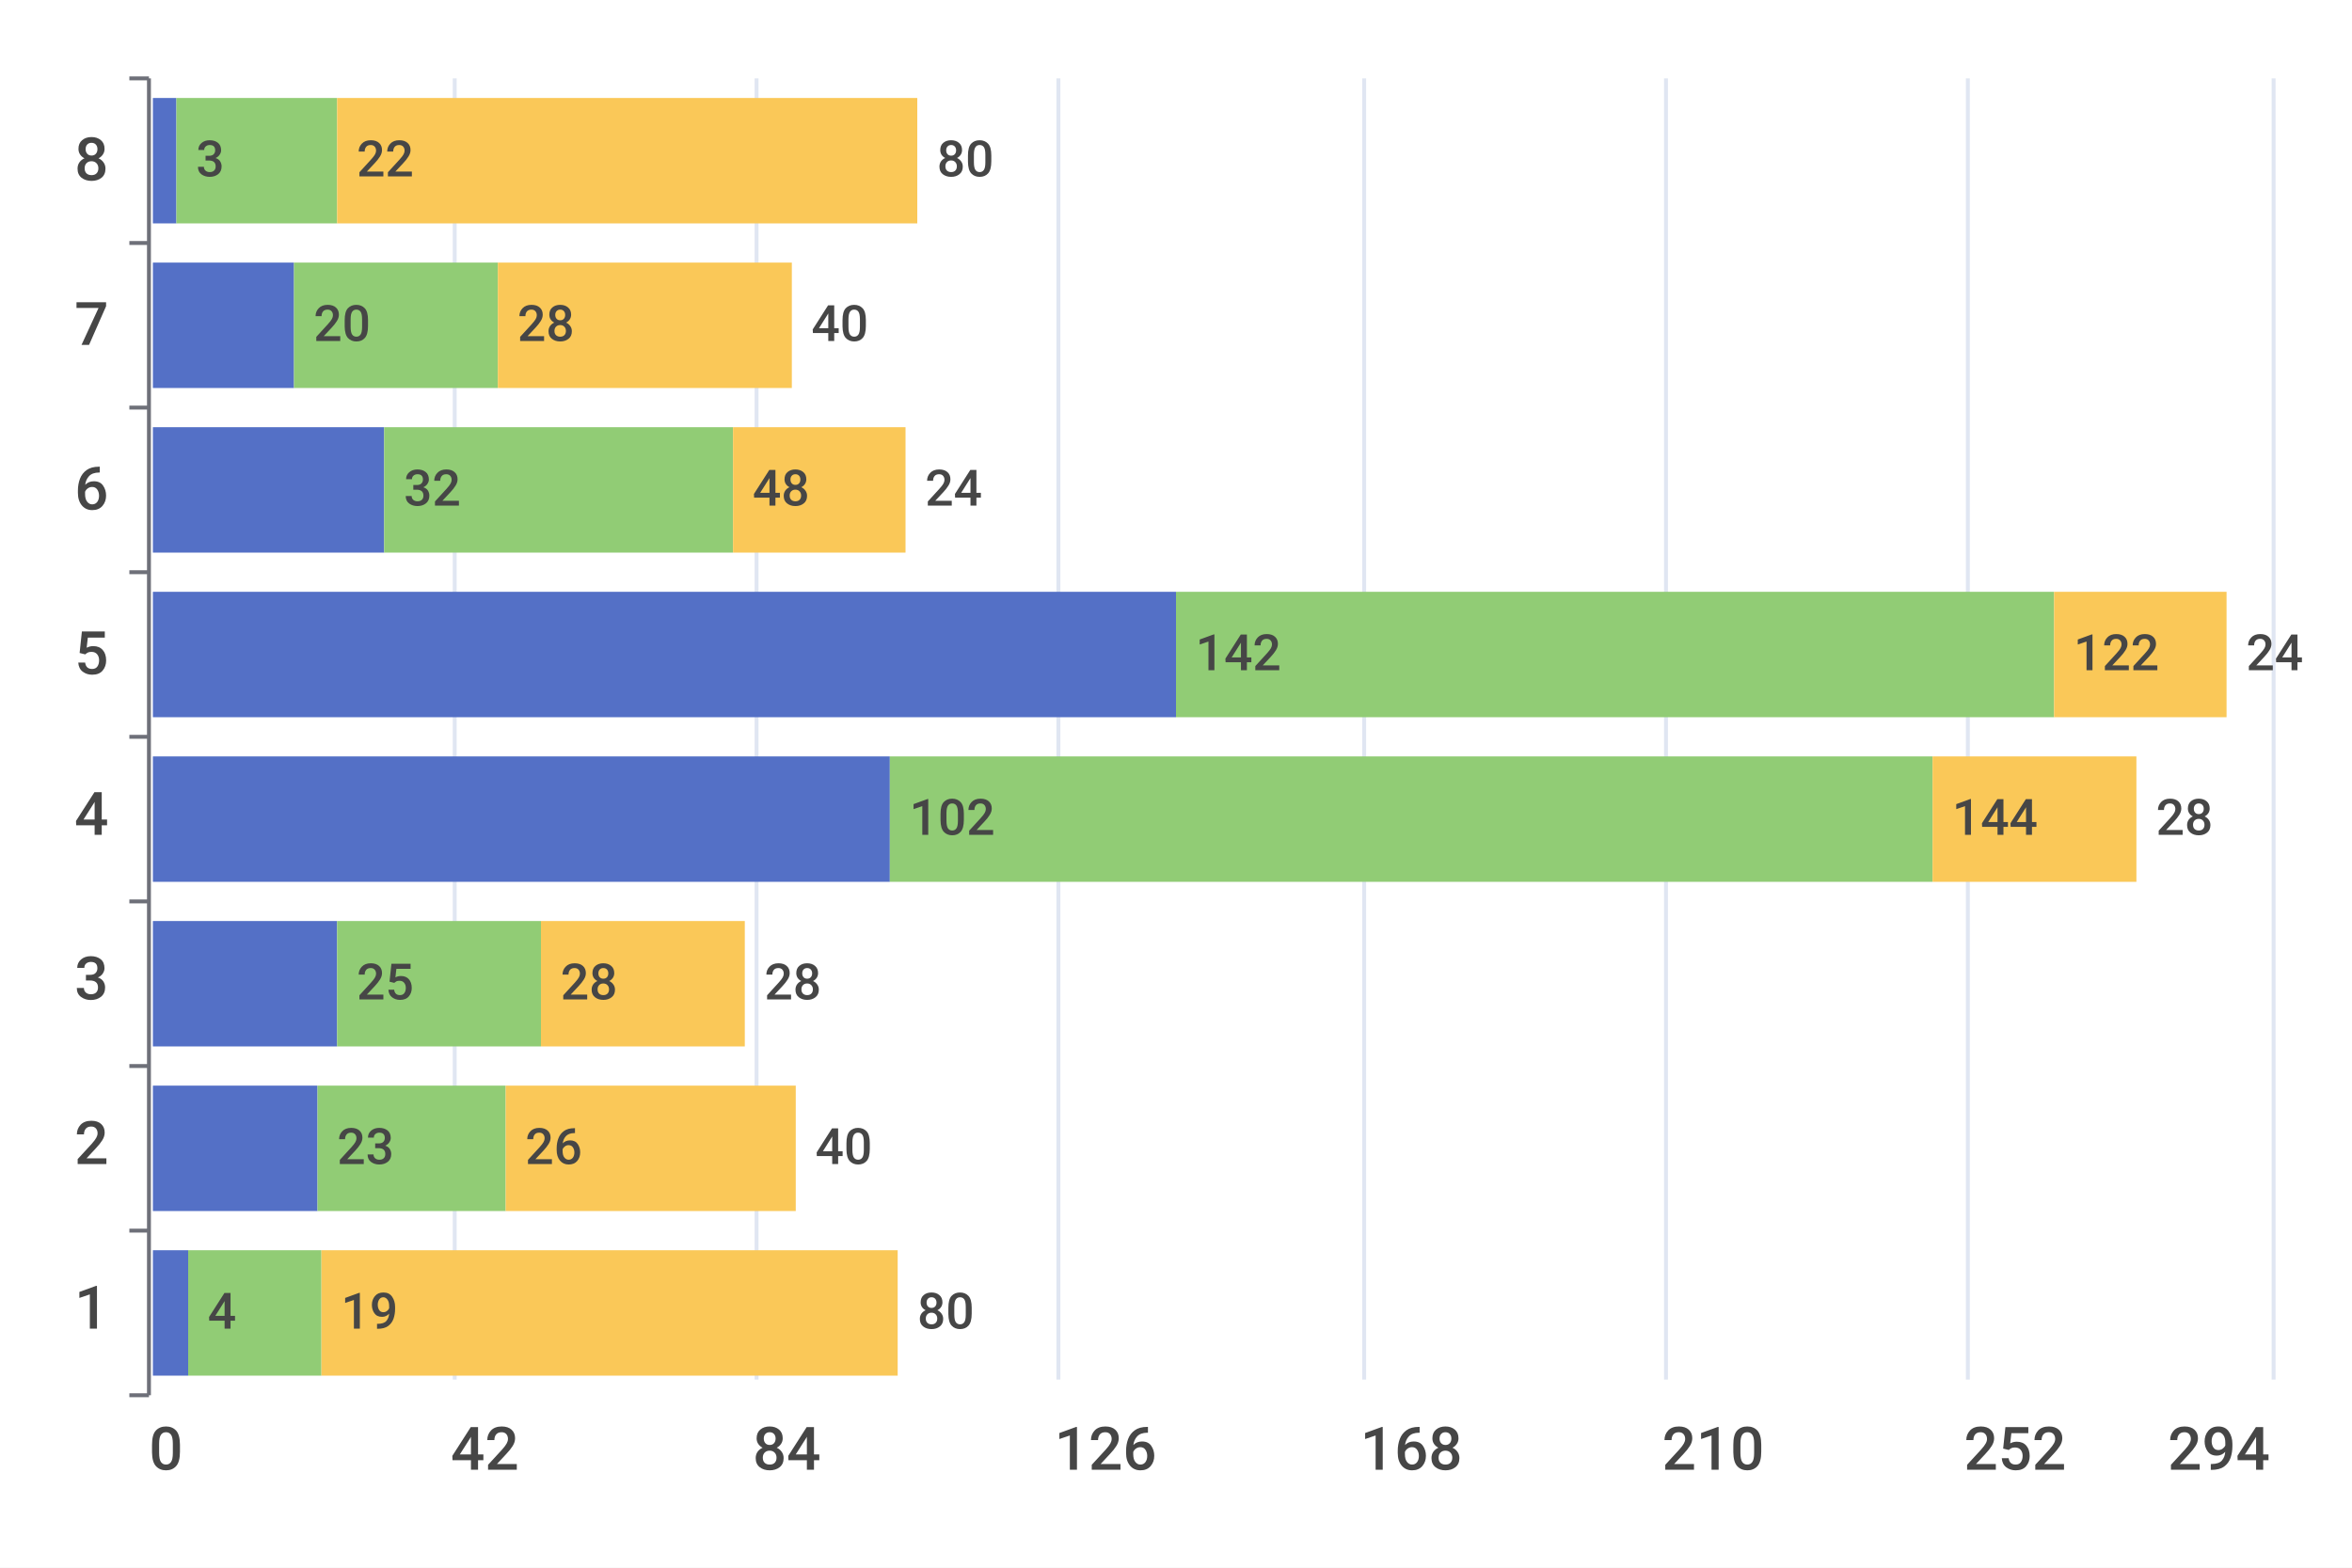
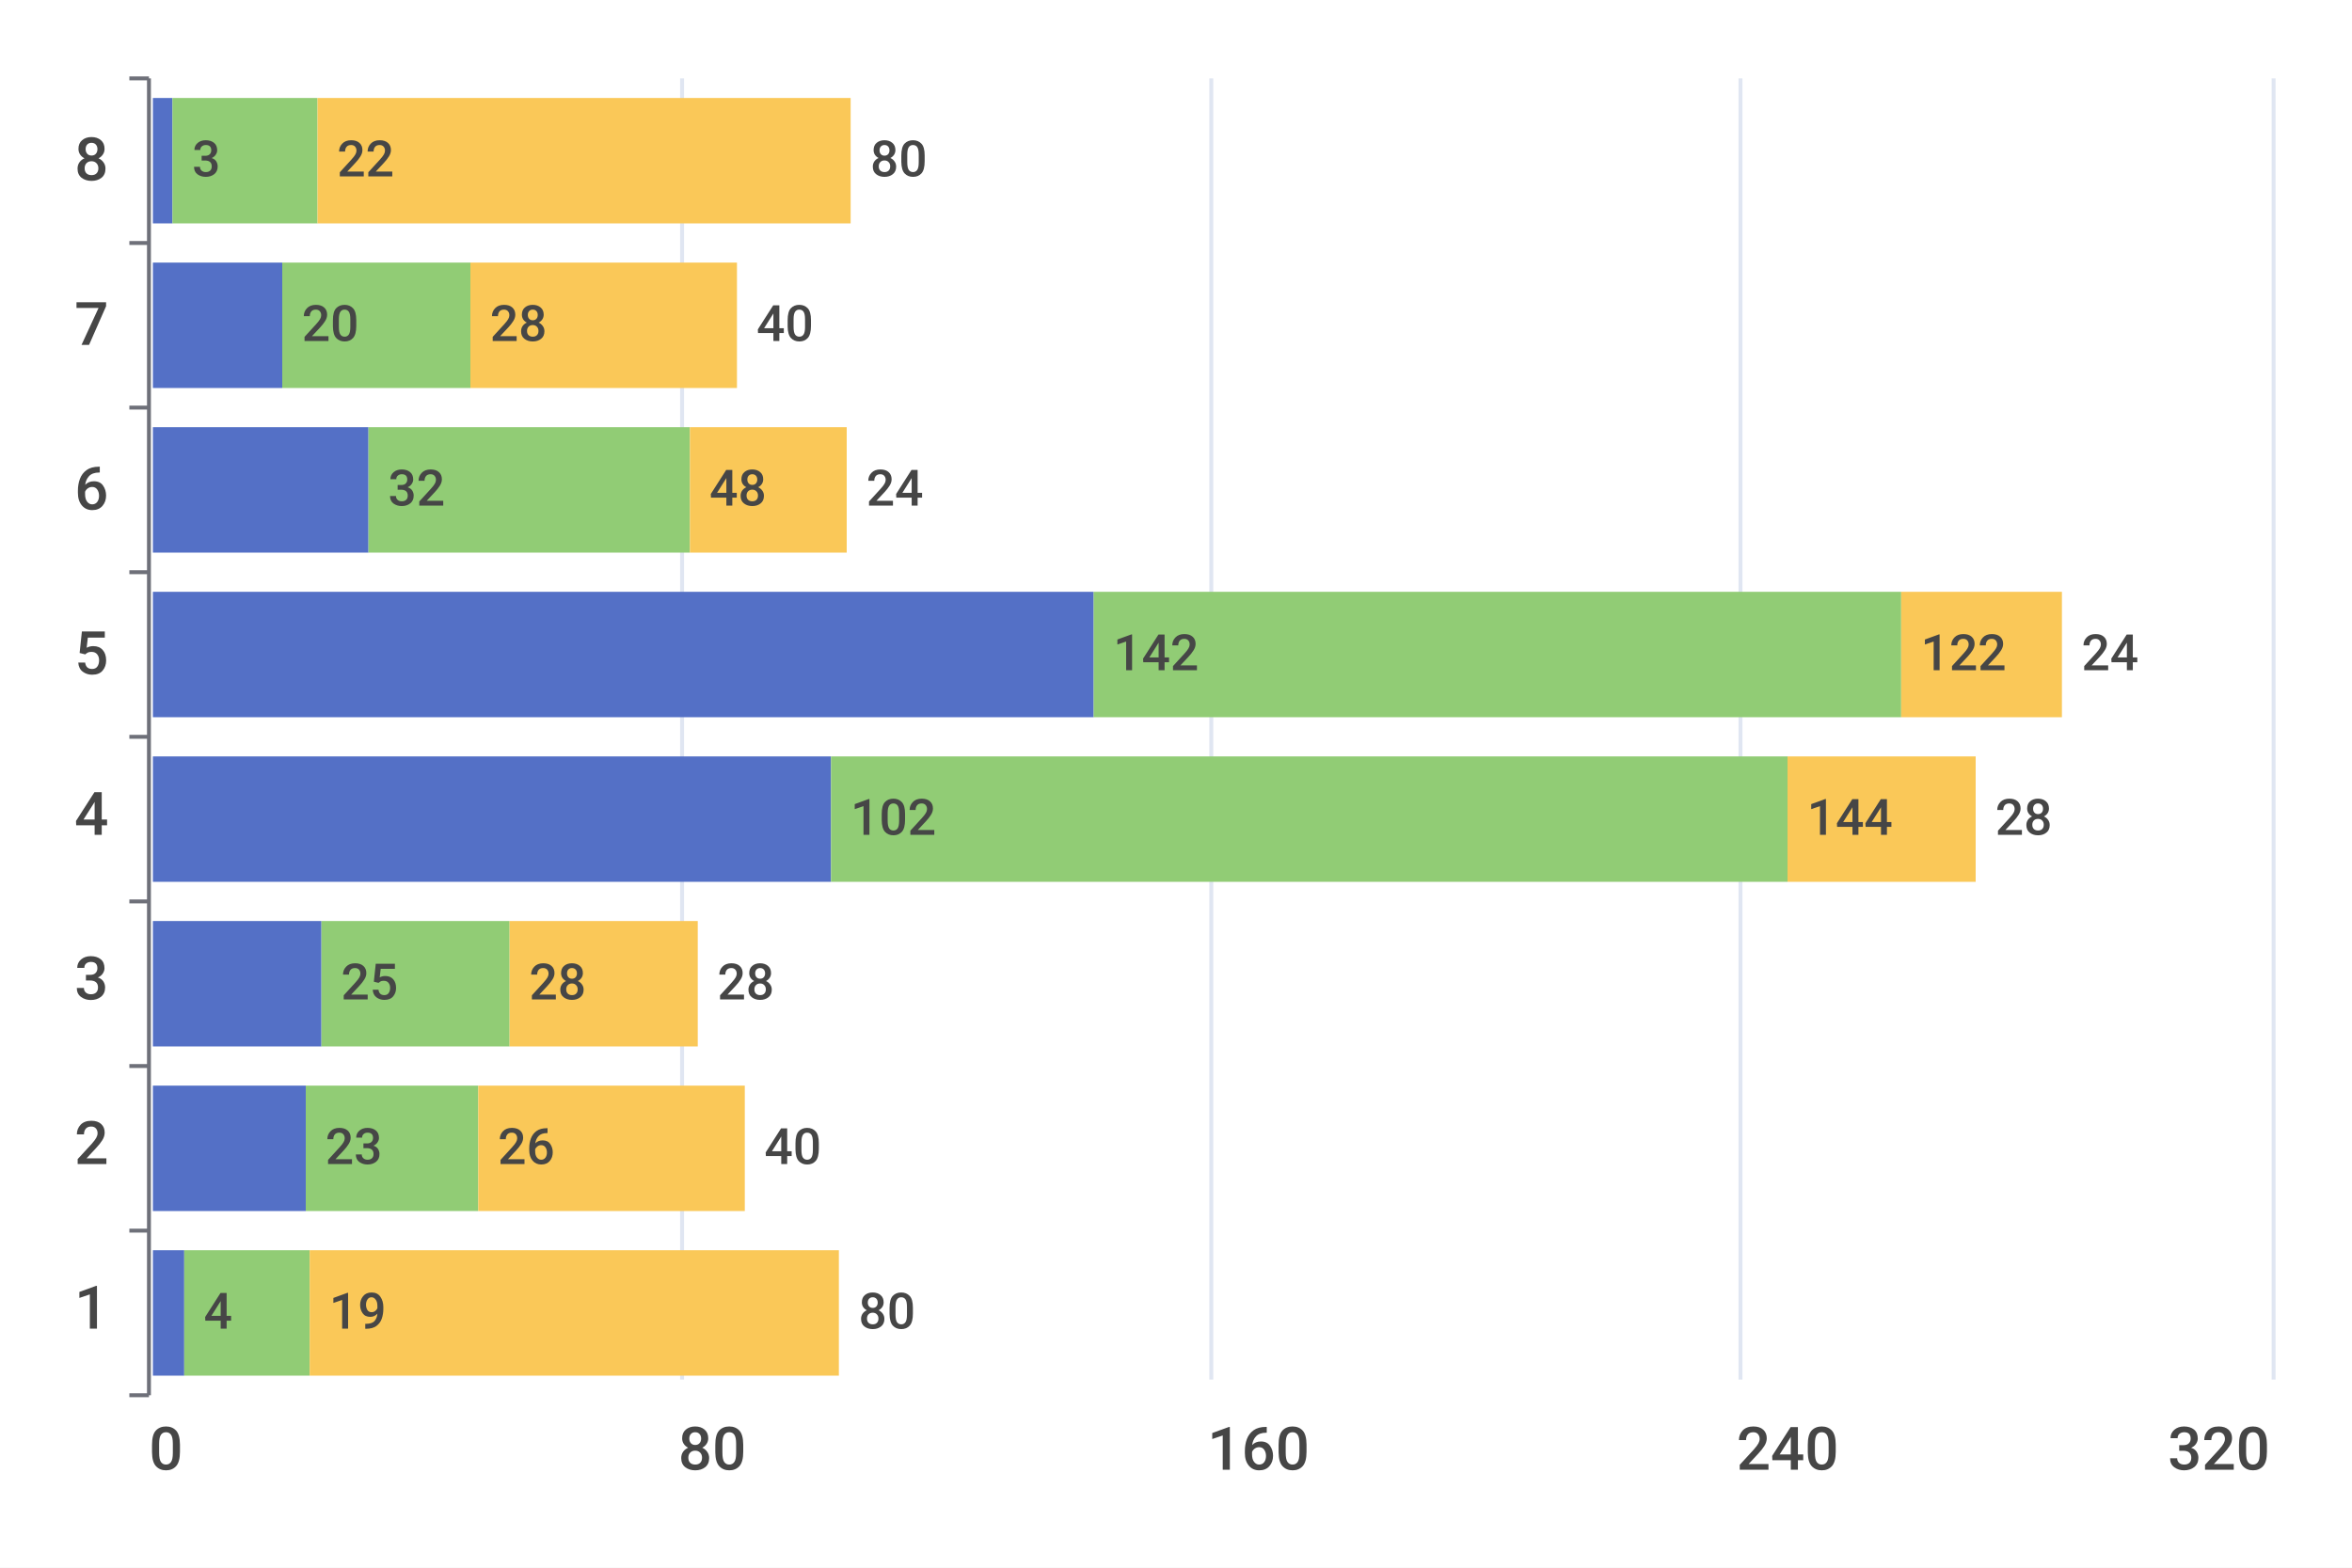
<svg xmlns="http://www.w3.org/2000/svg" viewBox="0 0 600 400">
  <path d="M 0 0 L 600 0 L 600 400 L 0 400 L 0 0" style="stroke:none;fill:white" />
  <path d="M 38 20 L 38 356" style="stroke-width:1;stroke:rgb(110,112,121);fill:none" />
  <path d="M 33 20 L 38 20" style="stroke-width:1;stroke:rgb(110,112,121);fill:none" />
  <path d="M 33 62 L 38 62" style="stroke-width:1;stroke:rgb(110,112,121);fill:none" />
  <path d="M 33 104 L 38 104" style="stroke-width:1;stroke:rgb(110,112,121);fill:none" />
  <path d="M 33 146 L 38 146" style="stroke-width:1;stroke:rgb(110,112,121);fill:none" />
  <path d="M 33 188 L 38 188" style="stroke-width:1;stroke:rgb(110,112,121);fill:none" />
  <path d="M 33 230 L 38 230" style="stroke-width:1;stroke:rgb(110,112,121);fill:none" />
  <path d="M 33 272 L 38 272" style="stroke-width:1;stroke:rgb(110,112,121);fill:none" />
  <path d="M 33 314 L 38 314" style="stroke-width:1;stroke:rgb(110,112,121);fill:none" />
  <path d="M 33 356 L 38 356" style="stroke-width:1;stroke:rgb(110,112,121);fill:none" />
  <text x="19" y="46" style="stroke:none;fill:rgb(70,70,70);font-size:15.3px;font-family:'Roboto Medium',sans-serif">8</text>
  <text x="19" y="88" style="stroke:none;fill:rgb(70,70,70);font-size:15.3px;font-family:'Roboto Medium',sans-serif">7</text>
  <text x="19" y="130" style="stroke:none;fill:rgb(70,70,70);font-size:15.3px;font-family:'Roboto Medium',sans-serif">6</text>
  <text x="19" y="172" style="stroke:none;fill:rgb(70,70,70);font-size:15.3px;font-family:'Roboto Medium',sans-serif">5</text>
  <text x="19" y="213" style="stroke:none;fill:rgb(70,70,70);font-size:15.3px;font-family:'Roboto Medium',sans-serif">4</text>
  <text x="19" y="255" style="stroke:none;fill:rgb(70,70,70);font-size:15.3px;font-family:'Roboto Medium',sans-serif">3</text>
  <text x="19" y="297" style="stroke:none;fill:rgb(70,70,70);font-size:15.3px;font-family:'Roboto Medium',sans-serif">2</text>
  <text x="19" y="339" style="stroke:none;fill:rgb(70,70,70);font-size:15.3px;font-family:'Roboto Medium',sans-serif">1</text>
  <text x="38" y="375" style="stroke:none;fill:rgb(70,70,70);font-size:15.3px;font-family:'Roboto Medium',sans-serif">0</text>
-   <text x="115" y="375" style="stroke:none;fill:rgb(70,70,70);font-size:15.3px;font-family:'Roboto Medium',sans-serif">42</text>
-   <text x="192" y="375" style="stroke:none;fill:rgb(70,70,70);font-size:15.3px;font-family:'Roboto Medium',sans-serif">84</text>
-   <text x="269" y="375" style="stroke:none;fill:rgb(70,70,70);font-size:15.3px;font-family:'Roboto Medium',sans-serif">126</text>
-   <text x="347" y="375" style="stroke:none;fill:rgb(70,70,70);font-size:15.3px;font-family:'Roboto Medium',sans-serif">168</text>
-   <text x="424" y="375" style="stroke:none;fill:rgb(70,70,70);font-size:15.3px;font-family:'Roboto Medium',sans-serif">210</text>
-   <text x="501" y="375" style="stroke:none;fill:rgb(70,70,70);font-size:15.3px;font-family:'Roboto Medium',sans-serif">252</text>
-   <text x="553" y="375" style="stroke:none;fill:rgb(70,70,70);font-size:15.3px;font-family:'Roboto Medium',sans-serif">294</text>
-   <path d="M 116 20 L 116 352" style="stroke-width:1;stroke:rgb(224,230,242);fill:none" />
-   <path d="M 193 20 L 193 352" style="stroke-width:1;stroke:rgb(224,230,242);fill:none" />
-   <path d="M 270 20 L 270 352" style="stroke-width:1;stroke:rgb(224,230,242);fill:none" />
-   <path d="M 348 20 L 348 352" style="stroke-width:1;stroke:rgb(224,230,242);fill:none" />
-   <path d="M 425 20 L 425 352" style="stroke-width:1;stroke:rgb(224,230,242);fill:none" />
-   <path d="M 502 20 L 502 352" style="stroke-width:1;stroke:rgb(224,230,242);fill:none" />
+   <text x="173" y="375" style="stroke:none;fill:rgb(70,70,70);font-size:15.3px;font-family:'Roboto Medium',sans-serif">80</text>
+   <text x="308" y="375" style="stroke:none;fill:rgb(70,70,70);font-size:15.3px;font-family:'Roboto Medium',sans-serif">160</text>
+   <text x="443" y="375" style="stroke:none;fill:rgb(70,70,70);font-size:15.3px;font-family:'Roboto Medium',sans-serif">240</text>
+   <text x="553" y="375" style="stroke:none;fill:rgb(70,70,70);font-size:15.3px;font-family:'Roboto Medium',sans-serif">320</text>
+   <path d="M 174 20 L 174 352" style="stroke-width:1;stroke:rgb(224,230,242);fill:none" />
+   <path d="M 309 20 L 309 352" style="stroke-width:1;stroke:rgb(224,230,242);fill:none" />
+   <path d="M 444 20 L 444 352" style="stroke-width:1;stroke:rgb(224,230,242);fill:none" />
  <path d="M 580 20 L 580 352" style="stroke-width:1;stroke:rgb(224,230,242);fill:none" />
-   <path d="M 39 319 L 48 319 L 48 351 L 39 351 L 39 319" style="stroke:none;fill:rgb(84,112,198)" />
-   <path d="M 39 277 L 81 277 L 81 309 L 39 309 L 39 277" style="stroke:none;fill:rgb(84,112,198)" />
-   <path d="M 39 235 L 86 235 L 86 267 L 39 267 L 39 235" style="stroke:none;fill:rgb(84,112,198)" />
-   <path d="M 39 193 L 227 193 L 227 225 L 39 225 L 39 193" style="stroke:none;fill:rgb(84,112,198)" />
-   <path d="M 39 151 L 300 151 L 300 183 L 39 183 L 39 151" style="stroke:none;fill:rgb(84,112,198)" />
-   <path d="M 39 109 L 98 109 L 98 141 L 39 141 L 39 109" style="stroke:none;fill:rgb(84,112,198)" />
-   <path d="M 39 67 L 75 67 L 75 99 L 39 99 L 39 67" style="stroke:none;fill:rgb(84,112,198)" />
-   <path d="M 39 25 L 45 25 L 45 57 L 39 57 L 39 25" style="stroke:none;fill:rgb(84,112,198)" />
-   <path d="M 48 319 L 82 319 L 82 351 L 48 351 L 48 319" style="stroke:none;fill:rgb(145,204,117)" />
-   <path d="M 81 277 L 129 277 L 129 309 L 81 309 L 81 277" style="stroke:none;fill:rgb(145,204,117)" />
-   <path d="M 86 235 L 138 235 L 138 267 L 86 267 L 86 235" style="stroke:none;fill:rgb(145,204,117)" />
-   <path d="M 227 193 L 493 193 L 493 225 L 227 225 L 227 193" style="stroke:none;fill:rgb(145,204,117)" />
-   <path d="M 300 151 L 524 151 L 524 183 L 300 183 L 300 151" style="stroke:none;fill:rgb(145,204,117)" />
-   <path d="M 98 109 L 187 109 L 187 141 L 98 141 L 98 109" style="stroke:none;fill:rgb(145,204,117)" />
-   <path d="M 75 67 L 127 67 L 127 99 L 75 99 L 75 67" style="stroke:none;fill:rgb(145,204,117)" />
-   <path d="M 45 25 L 86 25 L 86 57 L 45 57 L 45 25" style="stroke:none;fill:rgb(145,204,117)" />
-   <path d="M 82 319 L 229 319 L 229 351 L 82 351 L 82 319" style="stroke:none;fill:rgb(250,200,88)" />
-   <path d="M 129 277 L 203 277 L 203 309 L 129 309 L 129 277" style="stroke:none;fill:rgb(250,200,88)" />
-   <path d="M 138 235 L 190 235 L 190 267 L 138 267 L 138 235" style="stroke:none;fill:rgb(250,200,88)" />
-   <path d="M 493 193 L 545 193 L 545 225 L 493 225 L 493 193" style="stroke:none;fill:rgb(250,200,88)" />
-   <path d="M 524 151 L 568 151 L 568 183 L 524 183 L 524 151" style="stroke:none;fill:rgb(250,200,88)" />
-   <path d="M 187 109 L 231 109 L 231 141 L 187 141 L 187 109" style="stroke:none;fill:rgb(250,200,88)" />
-   <path d="M 127 67 L 202 67 L 202 99 L 127 99 L 127 67" style="stroke:none;fill:rgb(250,200,88)" />
-   <path d="M 86 25 L 234 25 L 234 57 L 86 57 L 86 25" style="stroke:none;fill:rgb(250,200,88)" />
-   <text x="53" y="339" style="stroke:none;fill:rgb(70,70,70);font-size:12.8px;font-family:'Roboto Medium',sans-serif">4</text>
-   <text x="86" y="297" style="stroke:none;fill:rgb(70,70,70);font-size:12.8px;font-family:'Roboto Medium',sans-serif">23</text>
-   <text x="91" y="255" style="stroke:none;fill:rgb(70,70,70);font-size:12.8px;font-family:'Roboto Medium',sans-serif">25</text>
-   <text x="232" y="213" style="stroke:none;fill:rgb(70,70,70);font-size:12.8px;font-family:'Roboto Medium',sans-serif">102</text>
-   <text x="305" y="171" style="stroke:none;fill:rgb(70,70,70);font-size:12.8px;font-family:'Roboto Medium',sans-serif">142</text>
-   <text x="103" y="129" style="stroke:none;fill:rgb(70,70,70);font-size:12.8px;font-family:'Roboto Medium',sans-serif">32</text>
-   <text x="80" y="87" style="stroke:none;fill:rgb(70,70,70);font-size:12.8px;font-family:'Roboto Medium',sans-serif">20</text>
-   <text x="50" y="45" style="stroke:none;fill:rgb(70,70,70);font-size:12.8px;font-family:'Roboto Medium',sans-serif">3</text>
-   <text x="87" y="339" style="stroke:none;fill:rgb(70,70,70);font-size:12.8px;font-family:'Roboto Medium',sans-serif">19</text>
-   <text x="134" y="297" style="stroke:none;fill:rgb(70,70,70);font-size:12.8px;font-family:'Roboto Medium',sans-serif">26</text>
-   <text x="143" y="255" style="stroke:none;fill:rgb(70,70,70);font-size:12.8px;font-family:'Roboto Medium',sans-serif">28</text>
-   <text x="498" y="213" style="stroke:none;fill:rgb(70,70,70);font-size:12.8px;font-family:'Roboto Medium',sans-serif">144</text>
-   <text x="529" y="171" style="stroke:none;fill:rgb(70,70,70);font-size:12.8px;font-family:'Roboto Medium',sans-serif">122</text>
-   <text x="192" y="129" style="stroke:none;fill:rgb(70,70,70);font-size:12.8px;font-family:'Roboto Medium',sans-serif">48</text>
-   <text x="132" y="87" style="stroke:none;fill:rgb(70,70,70);font-size:12.8px;font-family:'Roboto Medium',sans-serif">28</text>
-   <text x="91" y="45" style="stroke:none;fill:rgb(70,70,70);font-size:12.8px;font-family:'Roboto Medium',sans-serif">22</text>
-   <text x="234" y="339" style="stroke:none;fill:rgb(70,70,70);font-size:12.8px;font-family:'Roboto Medium',sans-serif">80</text>
-   <text x="208" y="297" style="stroke:none;fill:rgb(70,70,70);font-size:12.8px;font-family:'Roboto Medium',sans-serif">40</text>
-   <text x="195" y="255" style="stroke:none;fill:rgb(70,70,70);font-size:12.8px;font-family:'Roboto Medium',sans-serif">28</text>
-   <text x="550" y="213" style="stroke:none;fill:rgb(70,70,70);font-size:12.8px;font-family:'Roboto Medium',sans-serif">28</text>
-   <text x="573" y="171" style="stroke:none;fill:rgb(70,70,70);font-size:12.8px;font-family:'Roboto Medium',sans-serif">24</text>
-   <text x="236" y="129" style="stroke:none;fill:rgb(70,70,70);font-size:12.8px;font-family:'Roboto Medium',sans-serif">24</text>
-   <text x="207" y="87" style="stroke:none;fill:rgb(70,70,70);font-size:12.8px;font-family:'Roboto Medium',sans-serif">40</text>
-   <text x="239" y="45" style="stroke:none;fill:rgb(70,70,70);font-size:12.8px;font-family:'Roboto Medium',sans-serif">80</text>
+   <path d="M 39 319 L 47 319 L 47 351 L 39 351 L 39 319" style="stroke:none;fill:rgb(84,112,198)" />
+   <path d="M 39 277 L 78 277 L 78 309 L 39 309 L 39 277" style="stroke:none;fill:rgb(84,112,198)" />
+   <path d="M 39 235 L 82 235 L 82 267 L 39 267 L 39 235" style="stroke:none;fill:rgb(84,112,198)" />
+   <path d="M 39 193 L 212 193 L 212 225 L 39 225 L 39 193" style="stroke:none;fill:rgb(84,112,198)" />
+   <path d="M 39 151 L 279 151 L 279 183 L 39 183 L 39 151" style="stroke:none;fill:rgb(84,112,198)" />
+   <path d="M 39 109 L 94 109 L 94 141 L 39 141 L 39 109" style="stroke:none;fill:rgb(84,112,198)" />
+   <path d="M 39 67 L 72 67 L 72 99 L 39 99 L 39 67" style="stroke:none;fill:rgb(84,112,198)" />
+   <path d="M 39 25 L 44 25 L 44 57 L 39 57 L 39 25" style="stroke:none;fill:rgb(84,112,198)" />
+   <path d="M 47 319 L 79 319 L 79 351 L 47 351 L 47 319" style="stroke:none;fill:rgb(145,204,117)" />
+   <path d="M 78 277 L 122 277 L 122 309 L 78 309 L 78 277" style="stroke:none;fill:rgb(145,204,117)" />
+   <path d="M 82 235 L 130 235 L 130 267 L 82 267 L 82 235" style="stroke:none;fill:rgb(145,204,117)" />
+   <path d="M 212 193 L 456 193 L 456 225 L 212 225 L 212 193" style="stroke:none;fill:rgb(145,204,117)" />
+   <path d="M 279 151 L 485 151 L 485 183 L 279 183 L 279 151" style="stroke:none;fill:rgb(145,204,117)" />
+   <path d="M 94 109 L 176 109 L 176 141 L 94 141 L 94 109" style="stroke:none;fill:rgb(145,204,117)" />
+   <path d="M 72 67 L 120 67 L 120 99 L 72 99 L 72 67" style="stroke:none;fill:rgb(145,204,117)" />
+   <path d="M 44 25 L 81 25 L 81 57 L 44 57 L 44 25" style="stroke:none;fill:rgb(145,204,117)" />
+   <path d="M 79 319 L 214 319 L 214 351 L 79 351 L 79 319" style="stroke:none;fill:rgb(250,200,88)" />
+   <path d="M 122 277 L 190 277 L 190 309 L 122 309 L 122 277" style="stroke:none;fill:rgb(250,200,88)" />
+   <path d="M 130 235 L 178 235 L 178 267 L 130 267 L 130 235" style="stroke:none;fill:rgb(250,200,88)" />
+   <path d="M 456 193 L 504 193 L 504 225 L 456 225 L 456 193" style="stroke:none;fill:rgb(250,200,88)" />
+   <path d="M 485 151 L 526 151 L 526 183 L 485 183 L 485 151" style="stroke:none;fill:rgb(250,200,88)" />
+   <path d="M 176 109 L 216 109 L 216 141 L 176 141 L 176 109" style="stroke:none;fill:rgb(250,200,88)" />
+   <path d="M 120 67 L 188 67 L 188 99 L 120 99 L 120 67" style="stroke:none;fill:rgb(250,200,88)" />
+   <path d="M 81 25 L 217 25 L 217 57 L 81 57 L 81 25" style="stroke:none;fill:rgb(250,200,88)" />
+   <text x="52" y="339" style="stroke:none;fill:rgb(70,70,70);font-size:12.8px;font-family:'Roboto Medium',sans-serif">4</text>
+   <text x="83" y="297" style="stroke:none;fill:rgb(70,70,70);font-size:12.8px;font-family:'Roboto Medium',sans-serif">23</text>
+   <text x="87" y="255" style="stroke:none;fill:rgb(70,70,70);font-size:12.8px;font-family:'Roboto Medium',sans-serif">25</text>
+   <text x="217" y="213" style="stroke:none;fill:rgb(70,70,70);font-size:12.8px;font-family:'Roboto Medium',sans-serif">102</text>
+   <text x="284" y="171" style="stroke:none;fill:rgb(70,70,70);font-size:12.8px;font-family:'Roboto Medium',sans-serif">142</text>
+   <text x="99" y="129" style="stroke:none;fill:rgb(70,70,70);font-size:12.8px;font-family:'Roboto Medium',sans-serif">32</text>
+   <text x="77" y="87" style="stroke:none;fill:rgb(70,70,70);font-size:12.8px;font-family:'Roboto Medium',sans-serif">20</text>
+   <text x="49" y="45" style="stroke:none;fill:rgb(70,70,70);font-size:12.8px;font-family:'Roboto Medium',sans-serif">3</text>
+   <text x="84" y="339" style="stroke:none;fill:rgb(70,70,70);font-size:12.8px;font-family:'Roboto Medium',sans-serif">19</text>
+   <text x="127" y="297" style="stroke:none;fill:rgb(70,70,70);font-size:12.8px;font-family:'Roboto Medium',sans-serif">26</text>
+   <text x="135" y="255" style="stroke:none;fill:rgb(70,70,70);font-size:12.8px;font-family:'Roboto Medium',sans-serif">28</text>
+   <text x="461" y="213" style="stroke:none;fill:rgb(70,70,70);font-size:12.8px;font-family:'Roboto Medium',sans-serif">144</text>
+   <text x="490" y="171" style="stroke:none;fill:rgb(70,70,70);font-size:12.8px;font-family:'Roboto Medium',sans-serif">122</text>
+   <text x="181" y="129" style="stroke:none;fill:rgb(70,70,70);font-size:12.8px;font-family:'Roboto Medium',sans-serif">48</text>
+   <text x="125" y="87" style="stroke:none;fill:rgb(70,70,70);font-size:12.8px;font-family:'Roboto Medium',sans-serif">28</text>
+   <text x="86" y="45" style="stroke:none;fill:rgb(70,70,70);font-size:12.8px;font-family:'Roboto Medium',sans-serif">22</text>
+   <text x="219" y="339" style="stroke:none;fill:rgb(70,70,70);font-size:12.8px;font-family:'Roboto Medium',sans-serif">80</text>
+   <text x="195" y="297" style="stroke:none;fill:rgb(70,70,70);font-size:12.8px;font-family:'Roboto Medium',sans-serif">40</text>
+   <text x="183" y="255" style="stroke:none;fill:rgb(70,70,70);font-size:12.8px;font-family:'Roboto Medium',sans-serif">28</text>
+   <text x="509" y="213" style="stroke:none;fill:rgb(70,70,70);font-size:12.8px;font-family:'Roboto Medium',sans-serif">28</text>
+   <text x="531" y="171" style="stroke:none;fill:rgb(70,70,70);font-size:12.8px;font-family:'Roboto Medium',sans-serif">24</text>
+   <text x="221" y="129" style="stroke:none;fill:rgb(70,70,70);font-size:12.8px;font-family:'Roboto Medium',sans-serif">24</text>
+   <text x="193" y="87" style="stroke:none;fill:rgb(70,70,70);font-size:12.8px;font-family:'Roboto Medium',sans-serif">40</text>
+   <text x="222" y="45" style="stroke:none;fill:rgb(70,70,70);font-size:12.8px;font-family:'Roboto Medium',sans-serif">80</text>
</svg>
